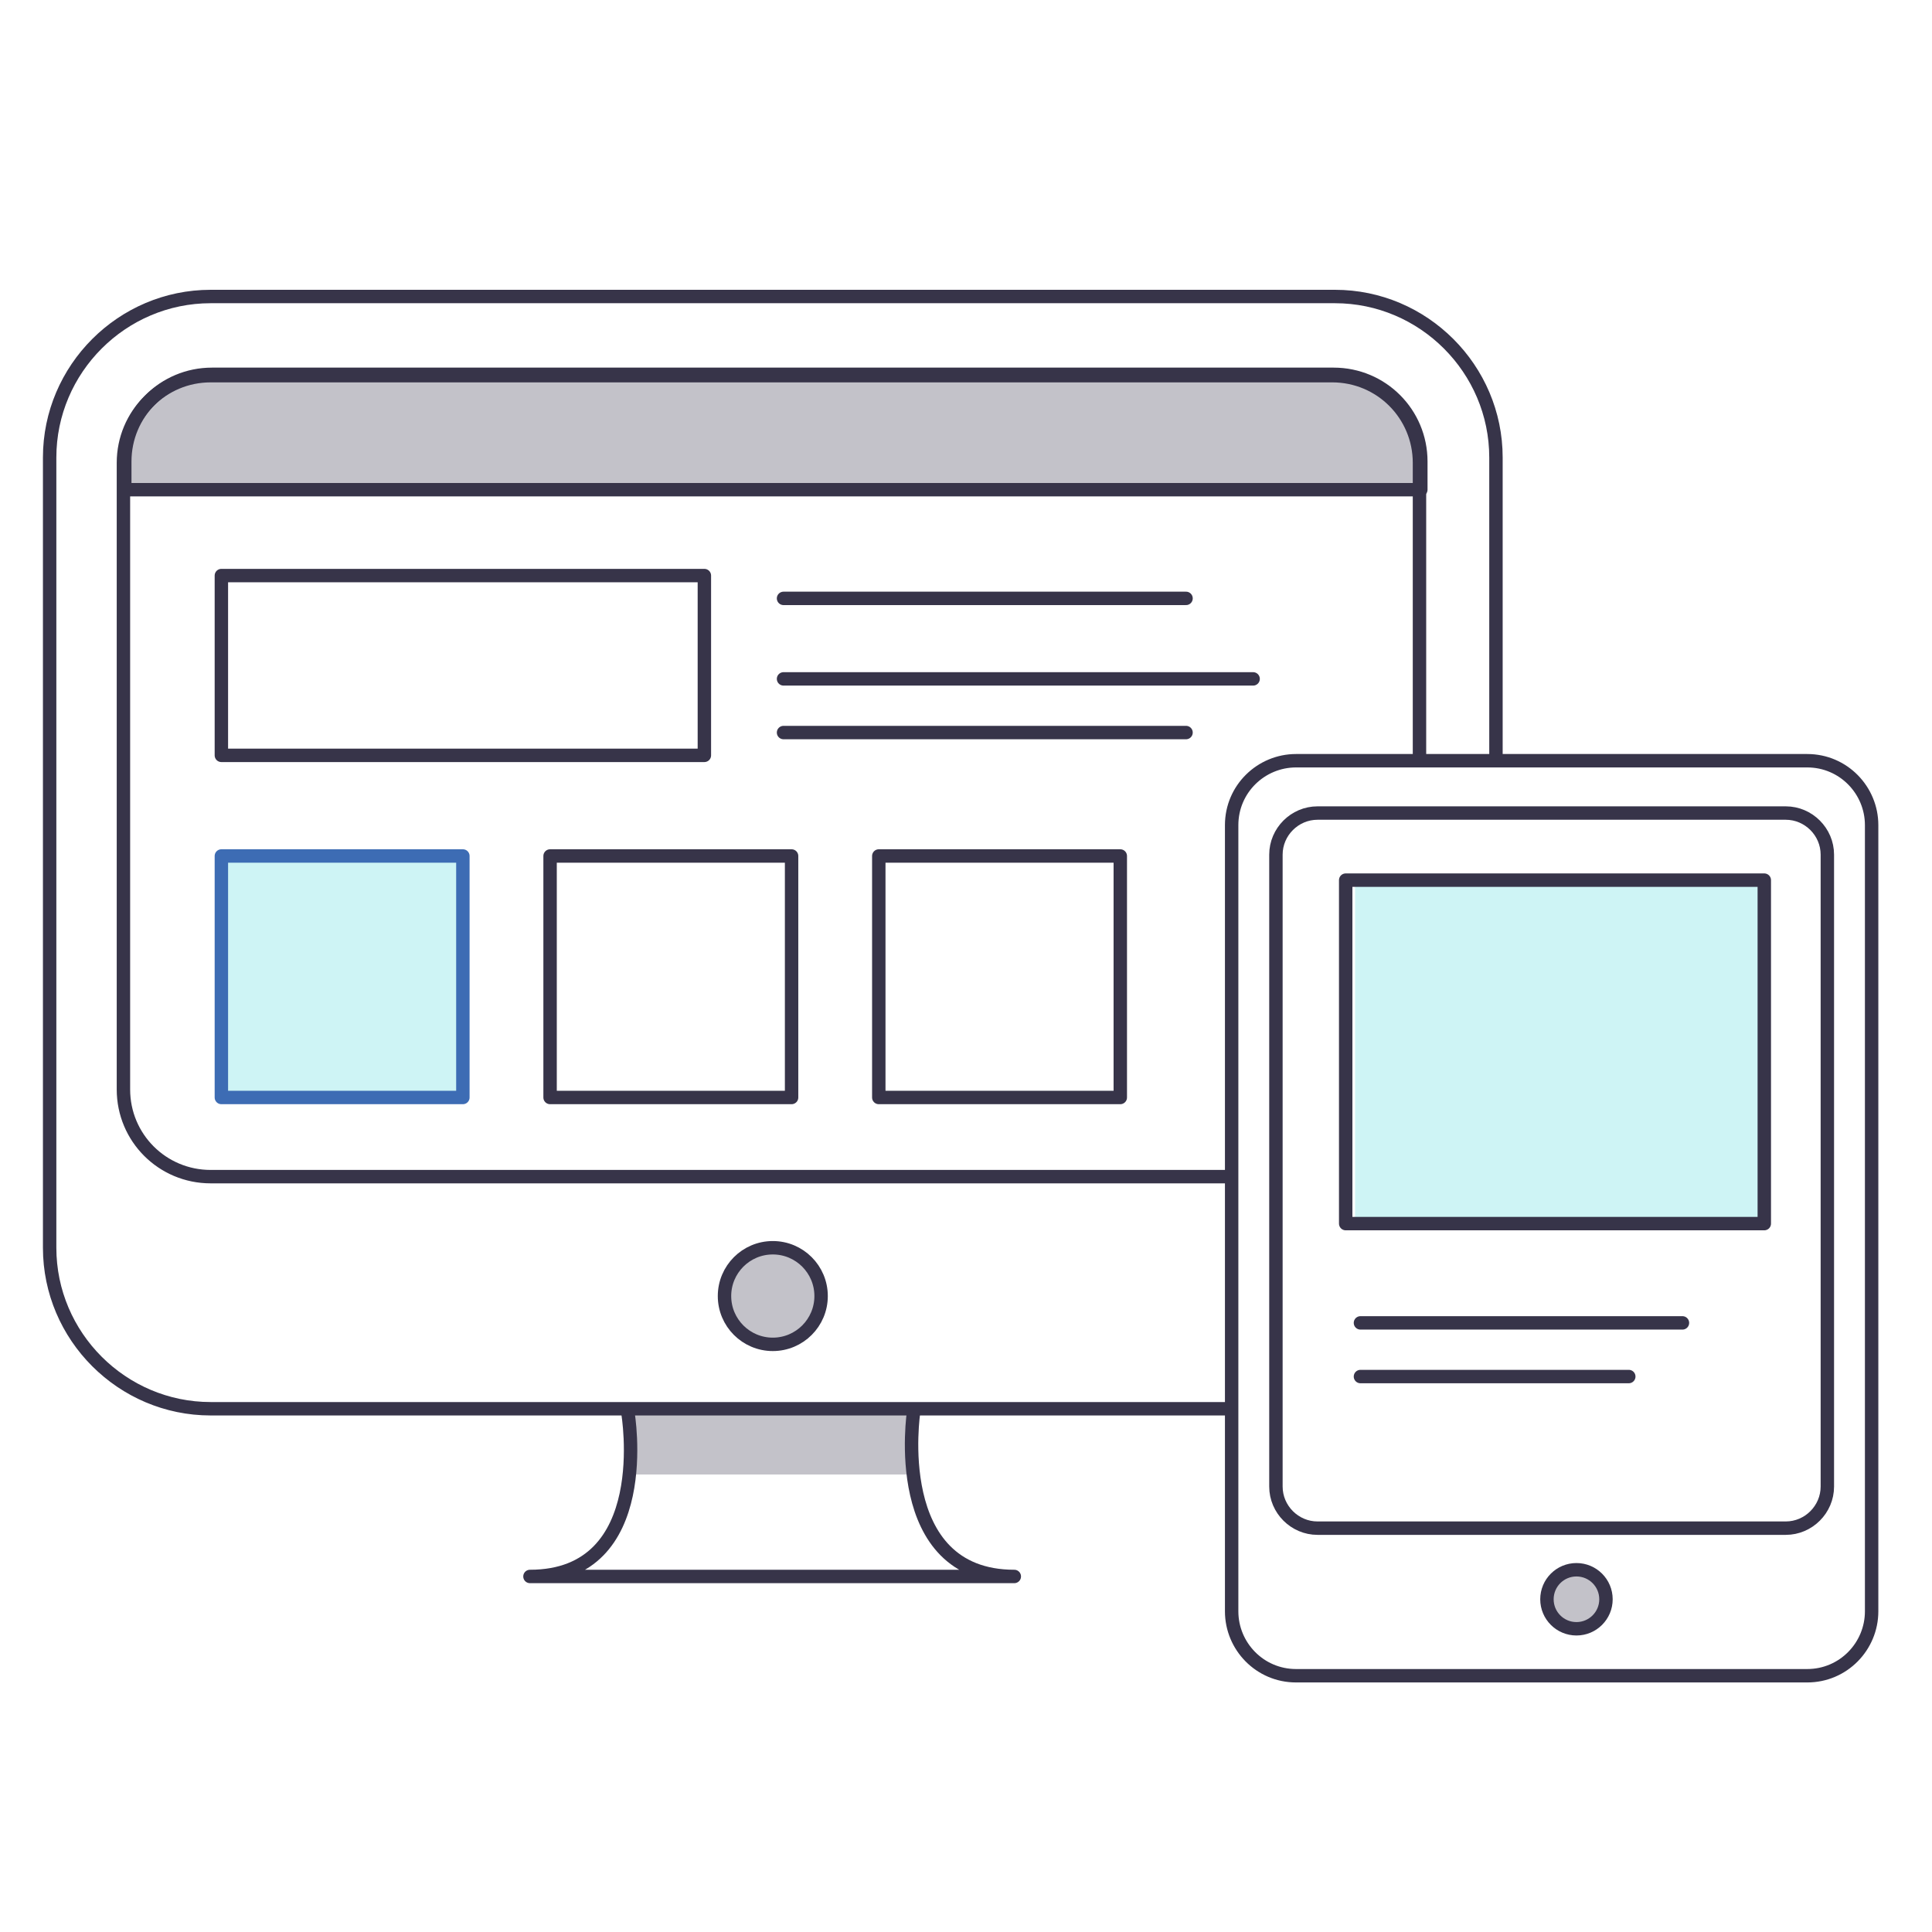
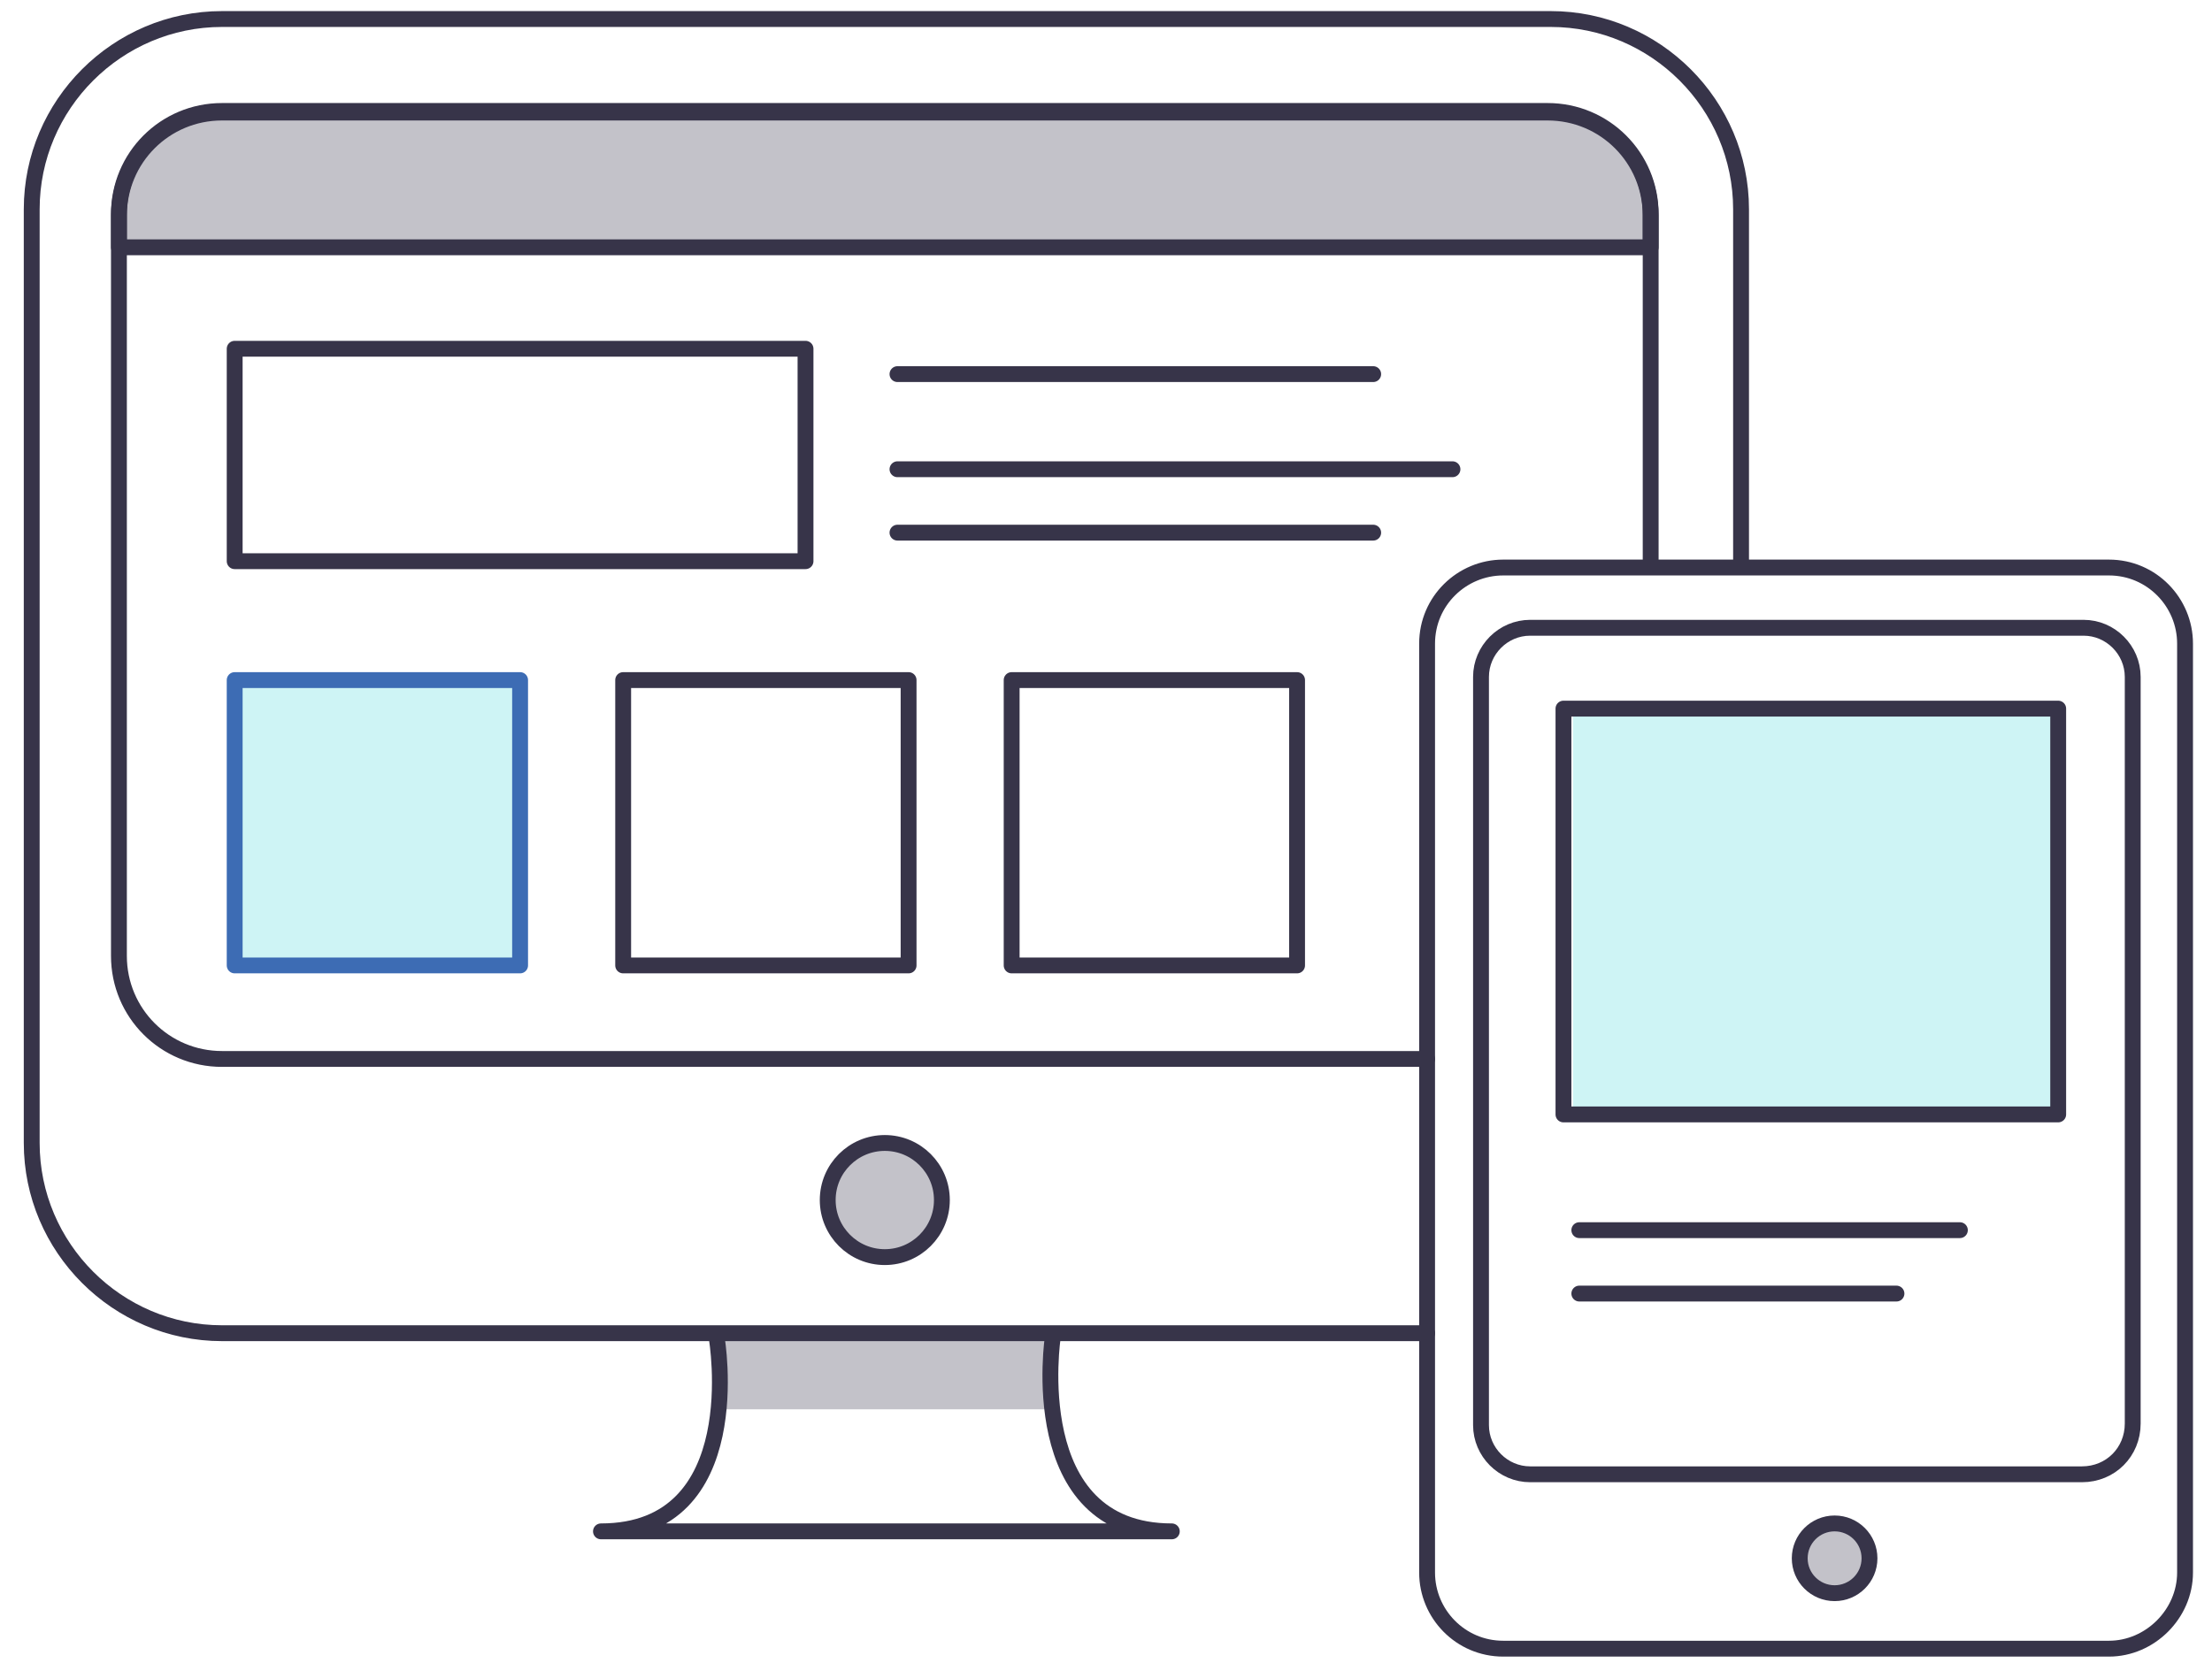
- <svg xmlns="http://www.w3.org/2000/svg" version="1.1" id="Layer_1" x="0px" y="0px" viewBox="0 0 144 144" style="enable-background:new 0 0 144 144;" xml:space="preserve">
+ <svg xmlns="http://www.w3.org/2000/svg" version="1.1" id="Layer_1" x="0px" y="0px" viewBox="0 0 139.5 104.9" style="enable-background:new 0 0 139.5 104.9;" xml:space="preserve">
  <style type="text/css">
	.st0{opacity:0.3;fill:#373449;enable-background:new    ;}
	.st1{fill:none;stroke:#373449;stroke-linecap:round;stroke-linejoin:round;stroke-miterlimit:10;}
	.st2{opacity:0.3;fill:#5BDADD;enable-background:new    ;}
	.st3{fill:none;stroke:#3D6CB4;stroke-linecap:round;stroke-linejoin:round;stroke-miterlimit:10;}
</style>
  <g>
-     <rect x="47" y="104.9" class="st0" width="21" height="5" />
-     <path class="st1" d="M91.7,105h-76c-6.6,0-12-5.4-12-12V34.1c0-6.6,5.4-12,12-12h83.8c6.6,0,12,5.4,12,12v22.5" />
-     <path class="st1" d="M91.7,87.7h-76c-3.6,0-6.5-2.9-6.5-6.5V34.5c0-3.6,2.9-6.5,6.5-6.5h83.6c3.6,0,6.5,2.9,6.5,6.5v21.7" />
-     <path class="st0" d="M9.3,36.5v-2.1c0-3.6,2.9-6.5,6.5-6.5h83.6c3.6,0,6.5,2.9,6.5,6.5v2.1C105.8,36.5,9.3,36.5,9.3,36.5z" />
-     <path class="st1" d="M9.3,36.5v-2.1c0-3.6,2.9-6.5,6.5-6.5h83.6c3.6,0,6.5,2.9,6.5,6.5v2.1C105.8,36.5,9.3,36.5,9.3,36.5z" />
-     <circle class="st0" cx="57.6" cy="96.6" r="3.6" />
-     <circle class="st1" cx="57.6" cy="96.6" r="3.6" />
-     <path class="st1" d="M68.1,105.2c0,0-1.9,12.3,7.5,12.3c-11.4,0-18.7,0-18.7,0H58c0,0-7,0-18.5,0c9.4,0,7.3-12.2,7.3-12.2" />
-     <rect x="16.5" y="42.9" class="st1" width="36" height="13.4" />
+     <rect x="45.2" y="83.9" class="st0" width="21" height="5" />
+     <path class="st1" d="M90,84.1h-76c-6.6,0-12-5.4-12-12V13.2c0-6.6,5.4-12,12-12h83.8c6.6,0,12,5.4,12,12v22.5" />
+     <path class="st1" d="M90,66.8H14c-3.6,0-6.5-2.9-6.5-6.5V13.6c0-3.6,2.9-6.5,6.5-6.5h83.6c3.6,0,6.5,2.9,6.5,6.5v21.7" />
+     <path class="st0" d="M7.5,15.6v-2.1c0-3.6,2.9-6.5,6.5-6.5h83.6c3.6,0,6.5,2.9,6.5,6.5v2.1C104.1,15.6,7.5,15.6,7.5,15.6z" />
+     <path class="st1" d="M7.5,15.6v-2.1c0-3.6,2.9-6.5,6.5-6.5h83.6c3.6,0,6.5,2.9,6.5,6.5v2.1C104.1,15.6,7.5,15.6,7.5,15.6z" />
+     <circle class="st0" cx="55.8" cy="75.7" r="3.6" />
+     <circle class="st1" cx="55.8" cy="75.7" r="3.6" />
+     <path class="st1" d="M66.4,84.3c0,0-1.9,12.3,7.5,12.3c-11.4,0-18.7,0-18.7,0h1.2c0,0-7,0-18.5,0c9.4,0,7.3-12.2,7.3-12.2" />
+     <rect x="14.8" y="22" class="st1" width="36" height="13.4" />
    <g>
-       <line class="st1" x1="58.4" y1="44.6" x2="88.4" y2="44.6" />
-       <line class="st1" x1="58.4" y1="50.6" x2="93.4" y2="50.6" />
-       <line class="st1" x1="58.4" y1="54.6" x2="88.4" y2="54.6" />
+       <line class="st1" x1="56.6" y1="23.6" x2="86.6" y2="23.6" />
+       <line class="st1" x1="56.6" y1="29.6" x2="91.6" y2="29.6" />
+       <line class="st1" x1="56.6" y1="33.6" x2="86.6" y2="33.6" />
    </g>
-     <rect x="16.5" y="63.8" class="st2" width="18" height="18" />
-     <rect x="16.5" y="63.8" class="st3" width="18" height="18" />
-     <rect x="41" y="63.8" class="st1" width="18" height="18" />
-     <rect x="65.5" y="63.8" class="st1" width="18" height="18" />
-     <path class="st1" d="M134.7,124.9H96.6c-2.7,0-4.8-2.2-4.8-4.8V61.5c0-2.7,2.2-4.8,4.8-4.8h38.1c2.7,0,4.8,2.2,4.8,4.8v58.6   C139.5,122.7,137.4,124.9,134.7,124.9z" />
-     <path class="st1" d="M133.1,113.9H98.2c-1.7,0-3.1-1.4-3.1-3.1V63.7c0-1.7,1.4-3.1,3.1-3.1h34.9c1.7,0,3.1,1.4,3.1,3.1v47.1   C136.2,112.5,134.8,113.9,133.1,113.9z" />
-     <circle class="st0" cx="117.5" cy="119.2" r="2.2" />
-     <circle class="st1" cx="117.5" cy="119.2" r="2.2" />
-     <rect x="101" y="65.6" class="st2" width="30.6" height="25.6" />
-     <rect x="100.3" y="65.6" class="st1" width="31.2" height="25.6" />
-     <line class="st1" x1="101.4" y1="98.6" x2="125.4" y2="98.6" />
-     <line class="st1" x1="101.4" y1="102.6" x2="121.4" y2="102.6" />
+     <rect x="14.8" y="42.9" class="st2" width="18" height="18" />
+     <rect x="14.8" y="42.9" class="st3" width="18" height="18" />
+     <rect x="39.3" y="42.9" class="st1" width="18" height="18" />
+     <rect x="63.8" y="42.9" class="st1" width="18" height="18" />
+     <path class="st1" d="M133,104H94.8c-2.7,0-4.8-2.2-4.8-4.8V40.6c0-2.7,2.2-4.8,4.8-4.8H133c2.7,0,4.8,2.2,4.8,4.8v58.6   C137.8,101.8,135.6,104,133,104z" />
+     <path class="st1" d="M131.3,93H96.5c-1.7,0-3.1-1.4-3.1-3.1V42.7c0-1.7,1.4-3.1,3.1-3.1h34.9c1.7,0,3.1,1.4,3.1,3.1v47.1   C134.5,91.6,133.1,93,131.3,93z" />
+     <circle class="st0" cx="115.7" cy="98.3" r="2.2" />
+     <circle class="st1" cx="115.7" cy="98.3" r="2.2" />
+     <rect x="99.2" y="44.7" class="st2" width="30.6" height="25.6" />
+     <rect x="98.6" y="44.7" class="st1" width="31.2" height="25.6" />
+     <line class="st1" x1="99.6" y1="77.6" x2="123.6" y2="77.6" />
+     <line class="st1" x1="99.6" y1="81.6" x2="119.6" y2="81.6" />
  </g>
</svg>
